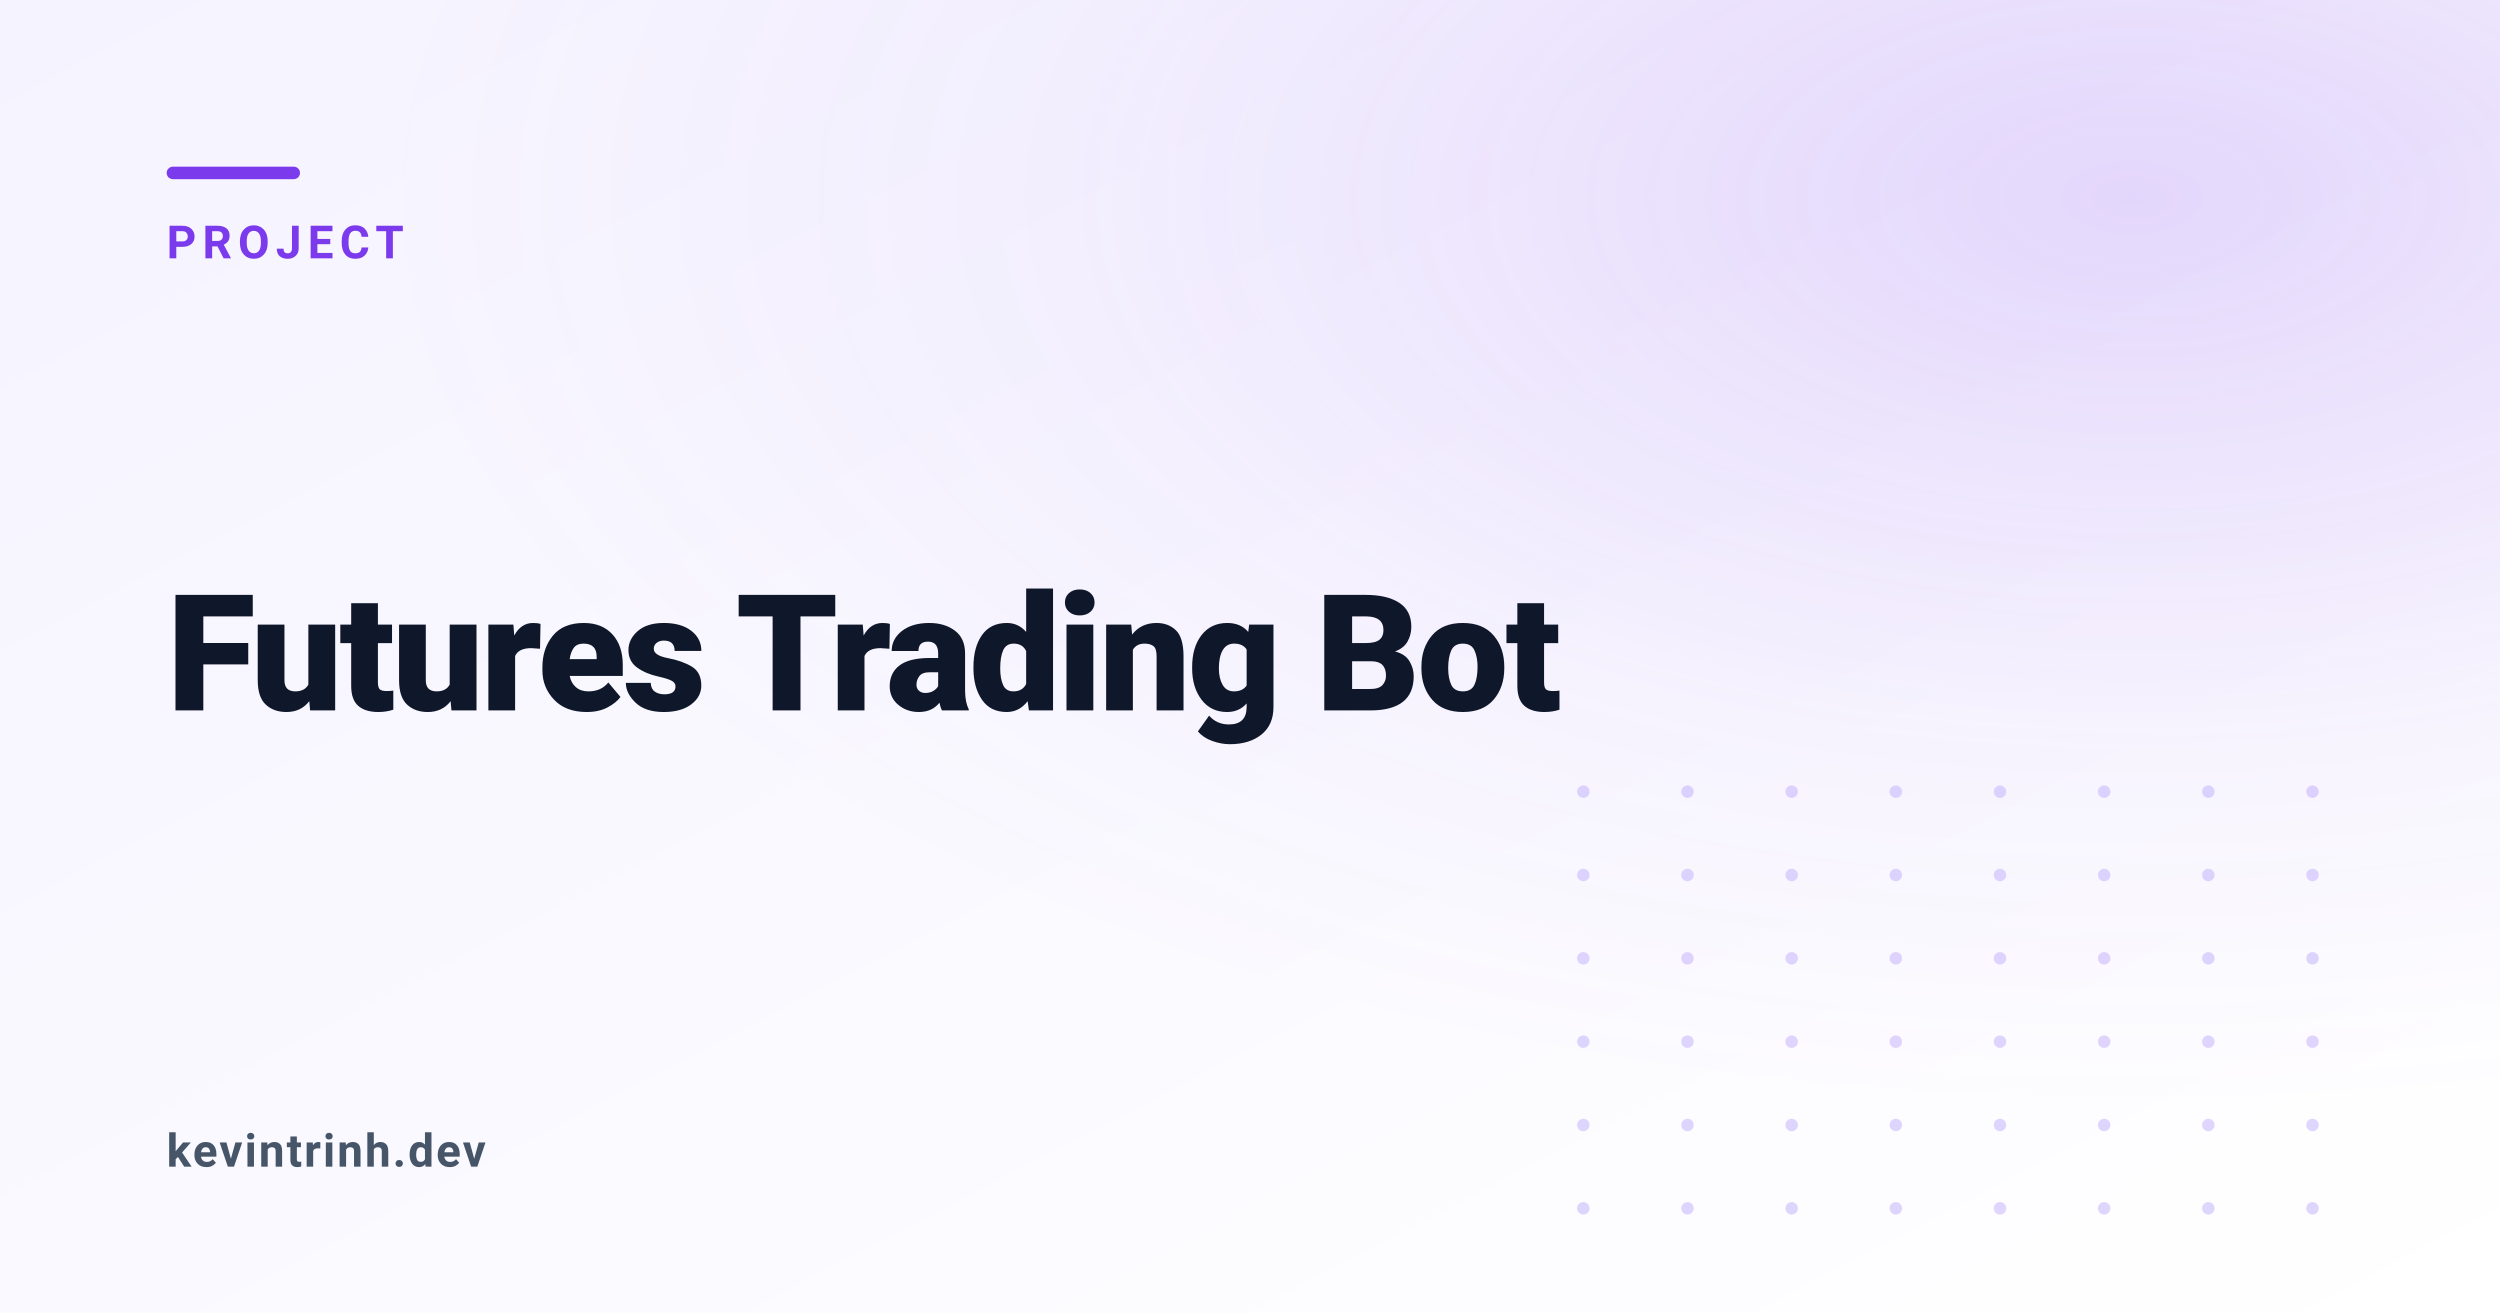
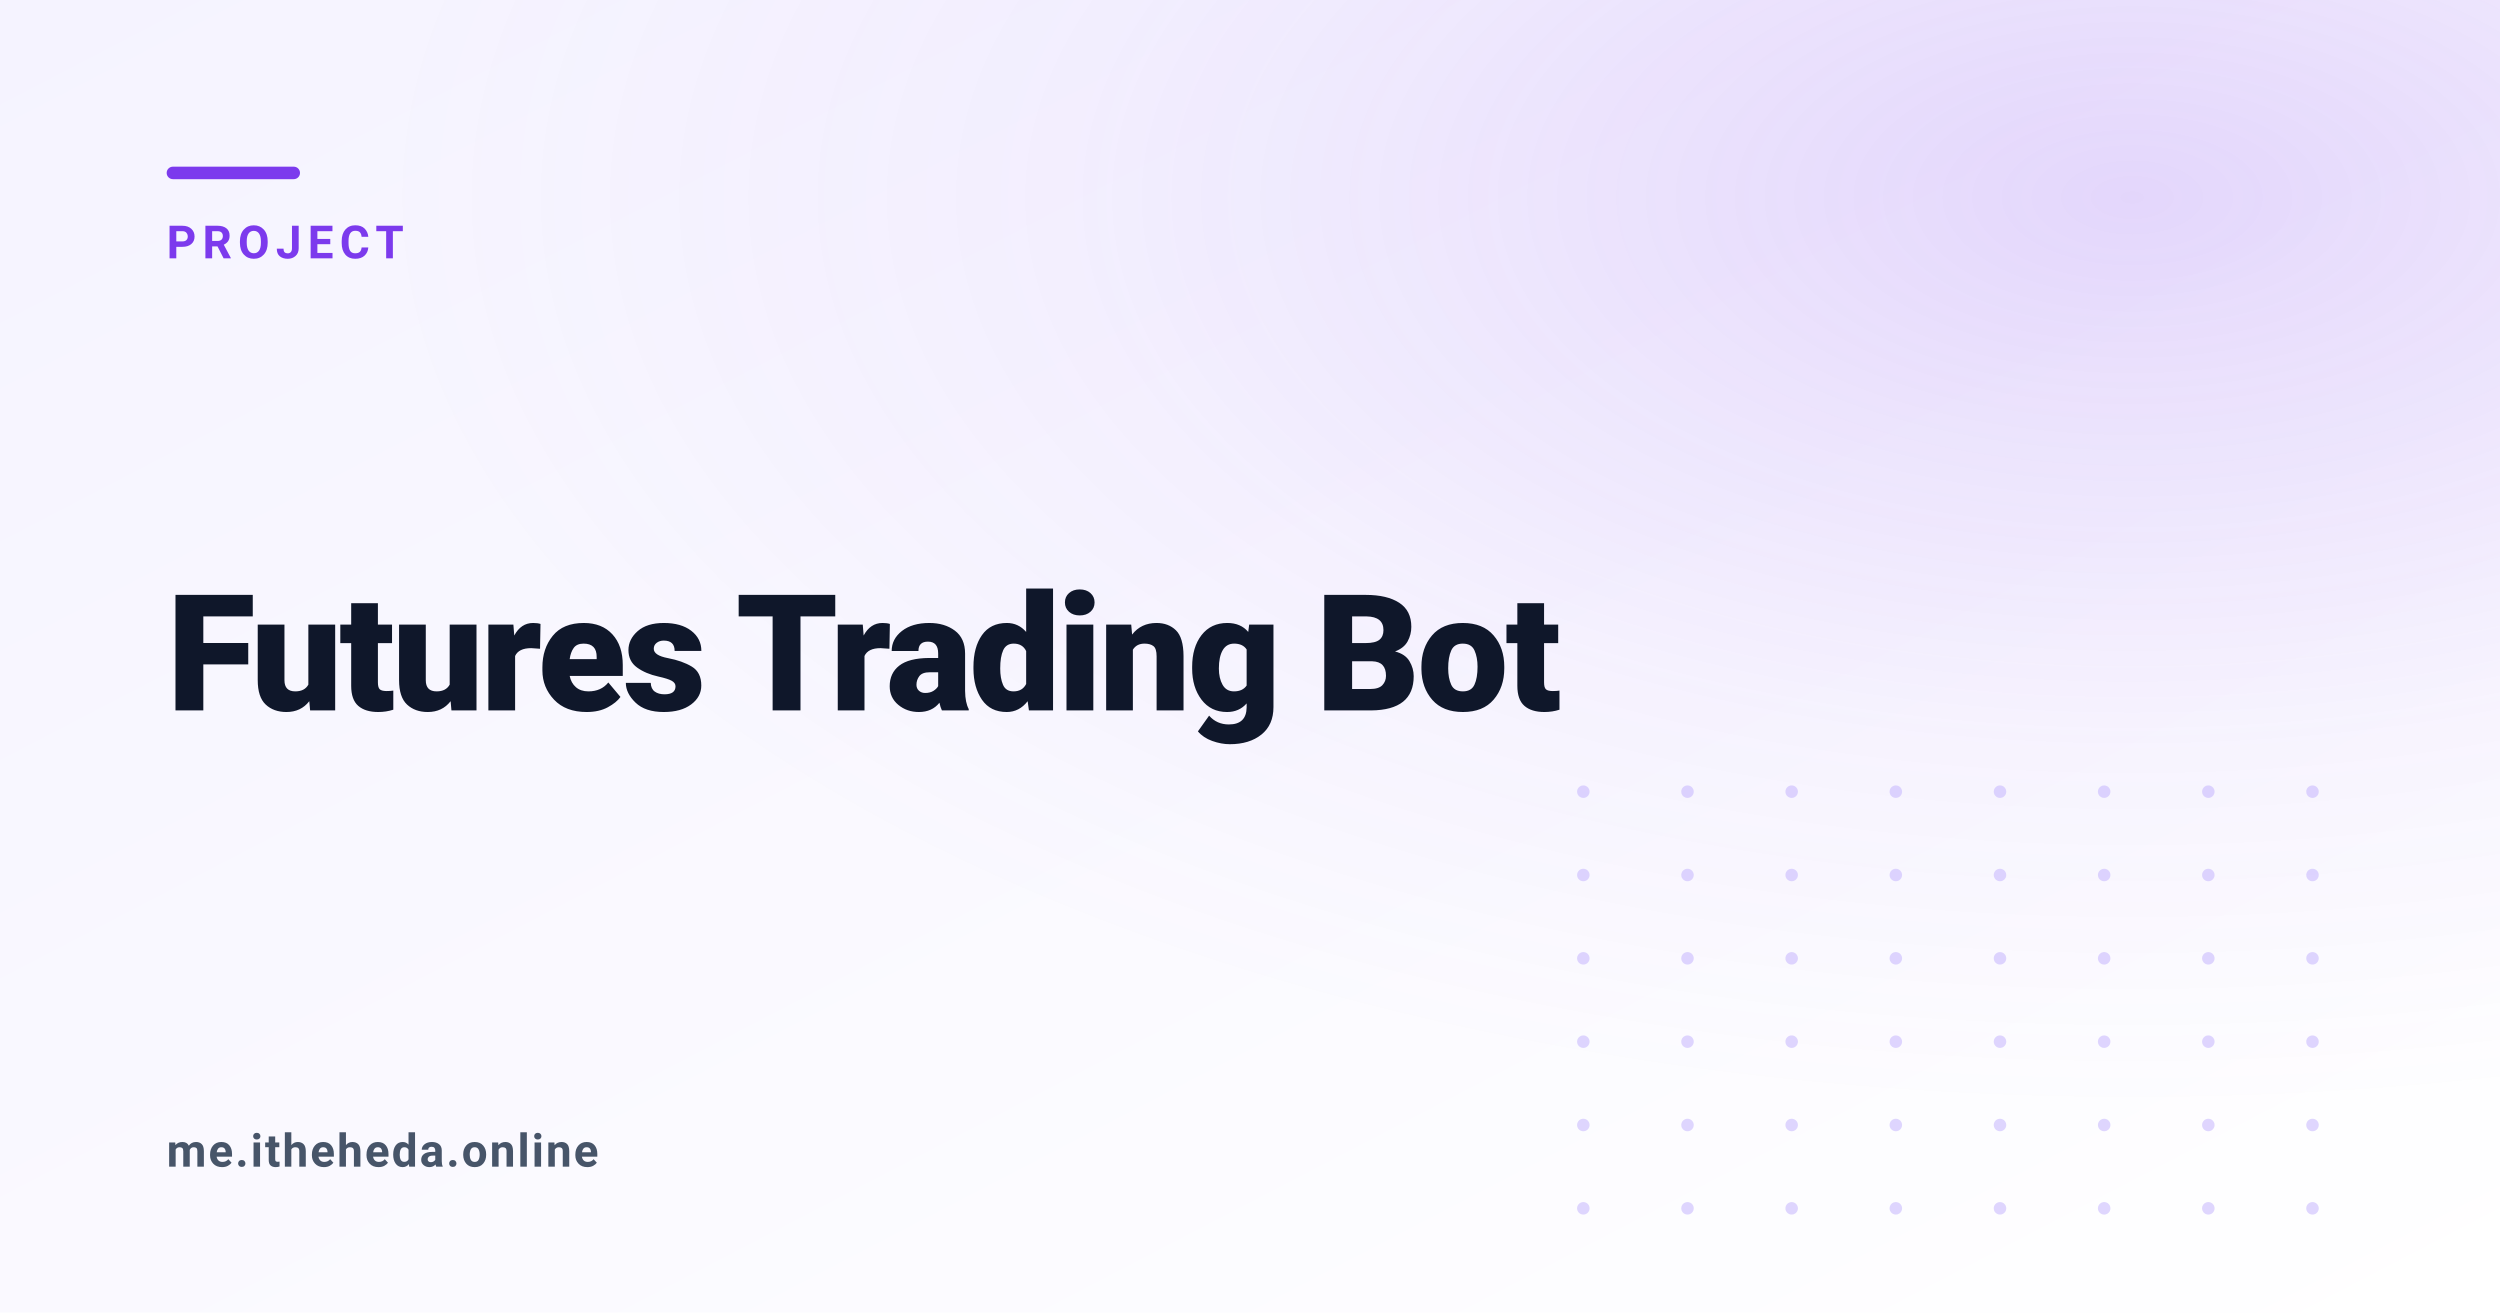
<svg xmlns="http://www.w3.org/2000/svg" viewBox="0 0 1200 630" width="1200" height="630" role="img" aria-label="Futures Trading Bot">
  <defs>
    <linearGradient id="bg" x1="0" y1="0" x2="1" y2="1">
      <stop offset="0%" stop-color="#f5f3ff" />
      <stop offset="100%" stop-color="#ffffff" />
    </linearGradient>
    <radialGradient id="glow" cx="0.85" cy="0.15" r="0.7">
      <stop offset="0%" stop-color="#7c3aed" stop-opacity="0.18" />
      <stop offset="60%" stop-color="#7c3aed" stop-opacity="0.04" />
      <stop offset="100%" stop-color="#7c3aed" stop-opacity="0" />
    </radialGradient>
  </defs>
  <rect width="1200" height="630" fill="url(#bg)" />
  <rect width="1200" height="630" fill="url(#glow)" />
  <g fill="#c4b5fd" opacity="0.55">
    <circle cx="760" cy="380" r="3" />
    <circle cx="810" cy="380" r="3" />
    <circle cx="860" cy="380" r="3" />
    <circle cx="910" cy="380" r="3" />
    <circle cx="960" cy="380" r="3" />
    <circle cx="1010" cy="380" r="3" />
    <circle cx="1060" cy="380" r="3" />
    <circle cx="1110" cy="380" r="3" />
    <circle cx="760" cy="420" r="3" />
    <circle cx="810" cy="420" r="3" />
    <circle cx="860" cy="420" r="3" />
    <circle cx="910" cy="420" r="3" />
    <circle cx="960" cy="420" r="3" />
    <circle cx="1010" cy="420" r="3" />
    <circle cx="1060" cy="420" r="3" />
    <circle cx="1110" cy="420" r="3" />
    <circle cx="760" cy="460" r="3" />
    <circle cx="810" cy="460" r="3" />
    <circle cx="860" cy="460" r="3" />
    <circle cx="910" cy="460" r="3" />
    <circle cx="960" cy="460" r="3" />
    <circle cx="1010" cy="460" r="3" />
    <circle cx="1060" cy="460" r="3" />
    <circle cx="1110" cy="460" r="3" />
    <circle cx="760" cy="500" r="3" />
    <circle cx="810" cy="500" r="3" />
    <circle cx="860" cy="500" r="3" />
    <circle cx="910" cy="500" r="3" />
    <circle cx="960" cy="500" r="3" />
    <circle cx="1010" cy="500" r="3" />
    <circle cx="1060" cy="500" r="3" />
    <circle cx="1110" cy="500" r="3" />
    <circle cx="760" cy="540" r="3" />
    <circle cx="810" cy="540" r="3" />
    <circle cx="860" cy="540" r="3" />
    <circle cx="910" cy="540" r="3" />
    <circle cx="960" cy="540" r="3" />
    <circle cx="1010" cy="540" r="3" />
    <circle cx="1060" cy="540" r="3" />
    <circle cx="1110" cy="540" r="3" />
    <circle cx="760" cy="580" r="3" />
    <circle cx="810" cy="580" r="3" />
    <circle cx="860" cy="580" r="3" />
    <circle cx="910" cy="580" r="3" />
    <circle cx="960" cy="580" r="3" />
    <circle cx="1010" cy="580" r="3" />
    <circle cx="1060" cy="580" r="3" />
    <circle cx="1110" cy="580" r="3" />
  </g>
  <rect x="80" y="80" width="64" height="6" rx="3" fill="#7c3aed" />
  <text x="80" y="124" font-family="ui-sans-serif, system-ui, -apple-system, 'Segoe UI', Roboto, sans-serif" font-size="22" font-weight="600" fill="#7c3aed" letter-spacing="3">PROJECT</text>
  <text font-family="ui-sans-serif, system-ui, -apple-system, 'Segoe UI', Roboto, sans-serif" font-size="78" font-weight="800" fill="#0f172a" letter-spacing="-1.5">
    <tspan x="80" y="341">Futures Trading Bot</tspan>
  </text>
-   <text x="80" y="560" font-family="ui-sans-serif, system-ui, -apple-system, 'Segoe UI', Roboto, sans-serif" font-size="22" font-weight="600" fill="#475569" letter-spacing="1">kevintrinh.dev</text>
+   <text x="80" y="560" font-family="ui-sans-serif, system-ui, -apple-system, 'Segoe UI', Roboto, sans-serif" font-size="22" font-weight="600" fill="#475569" letter-spacing="1">me.itheheda.online</text>
</svg>
